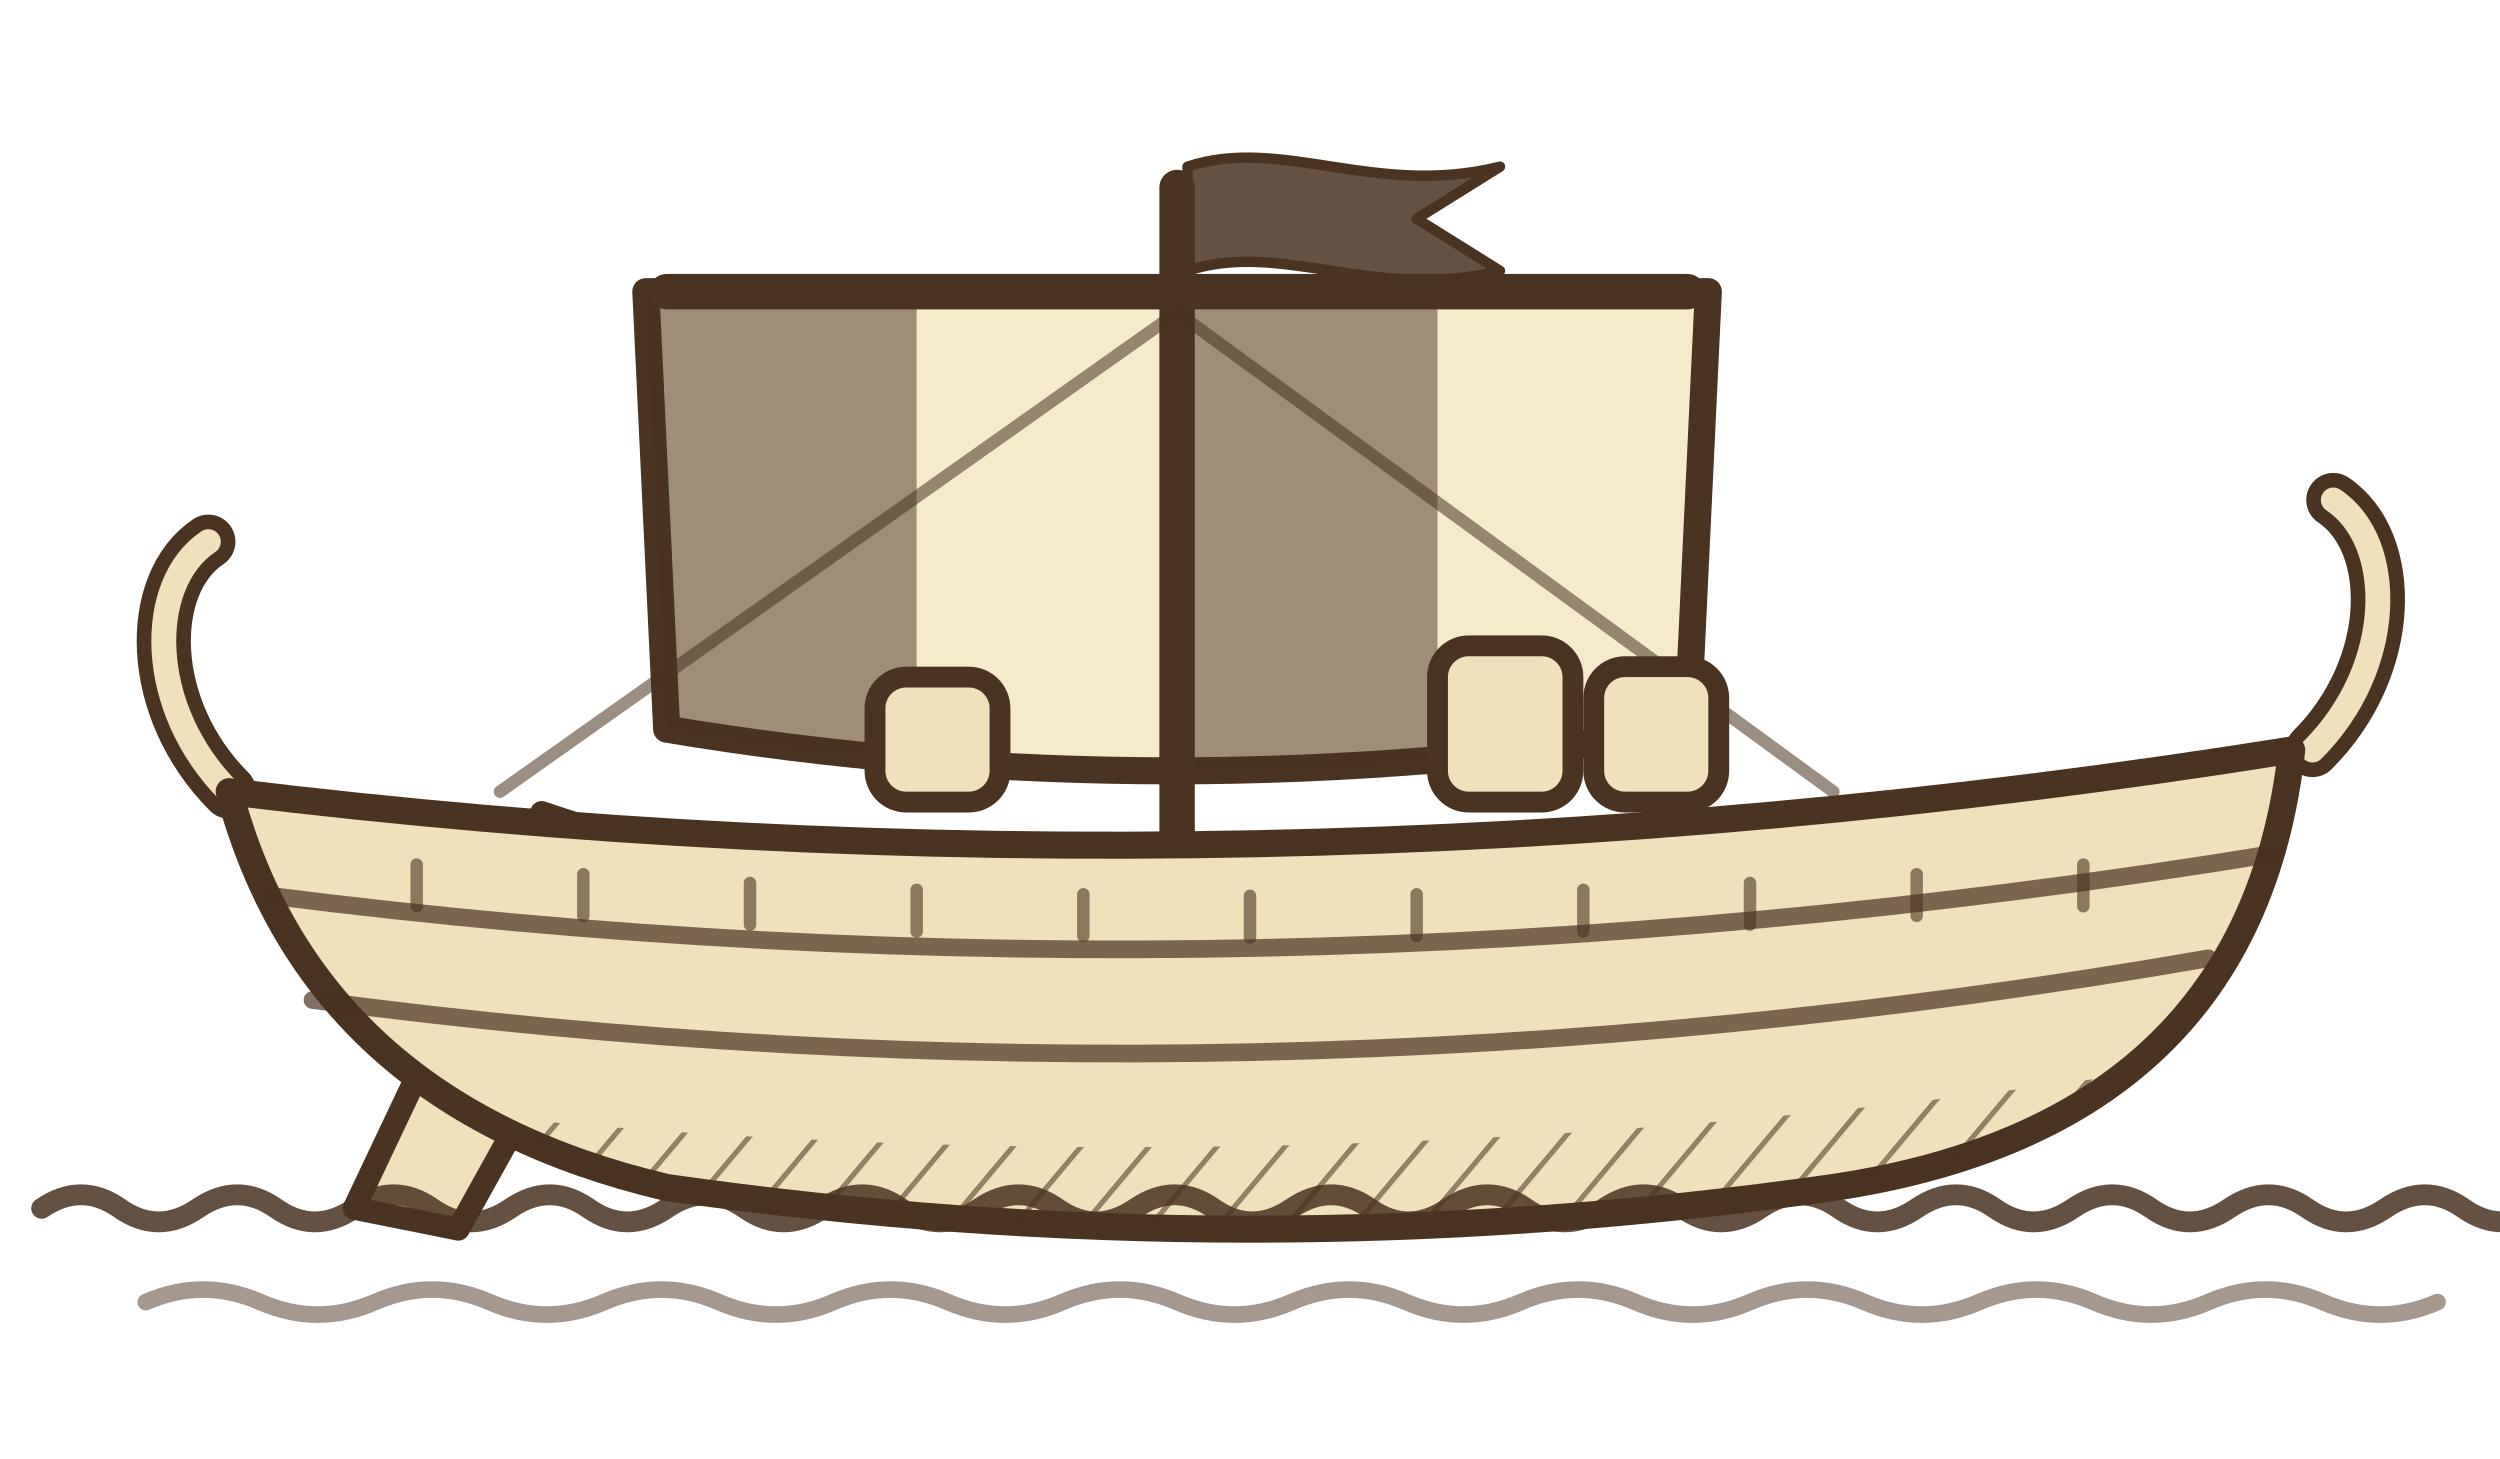
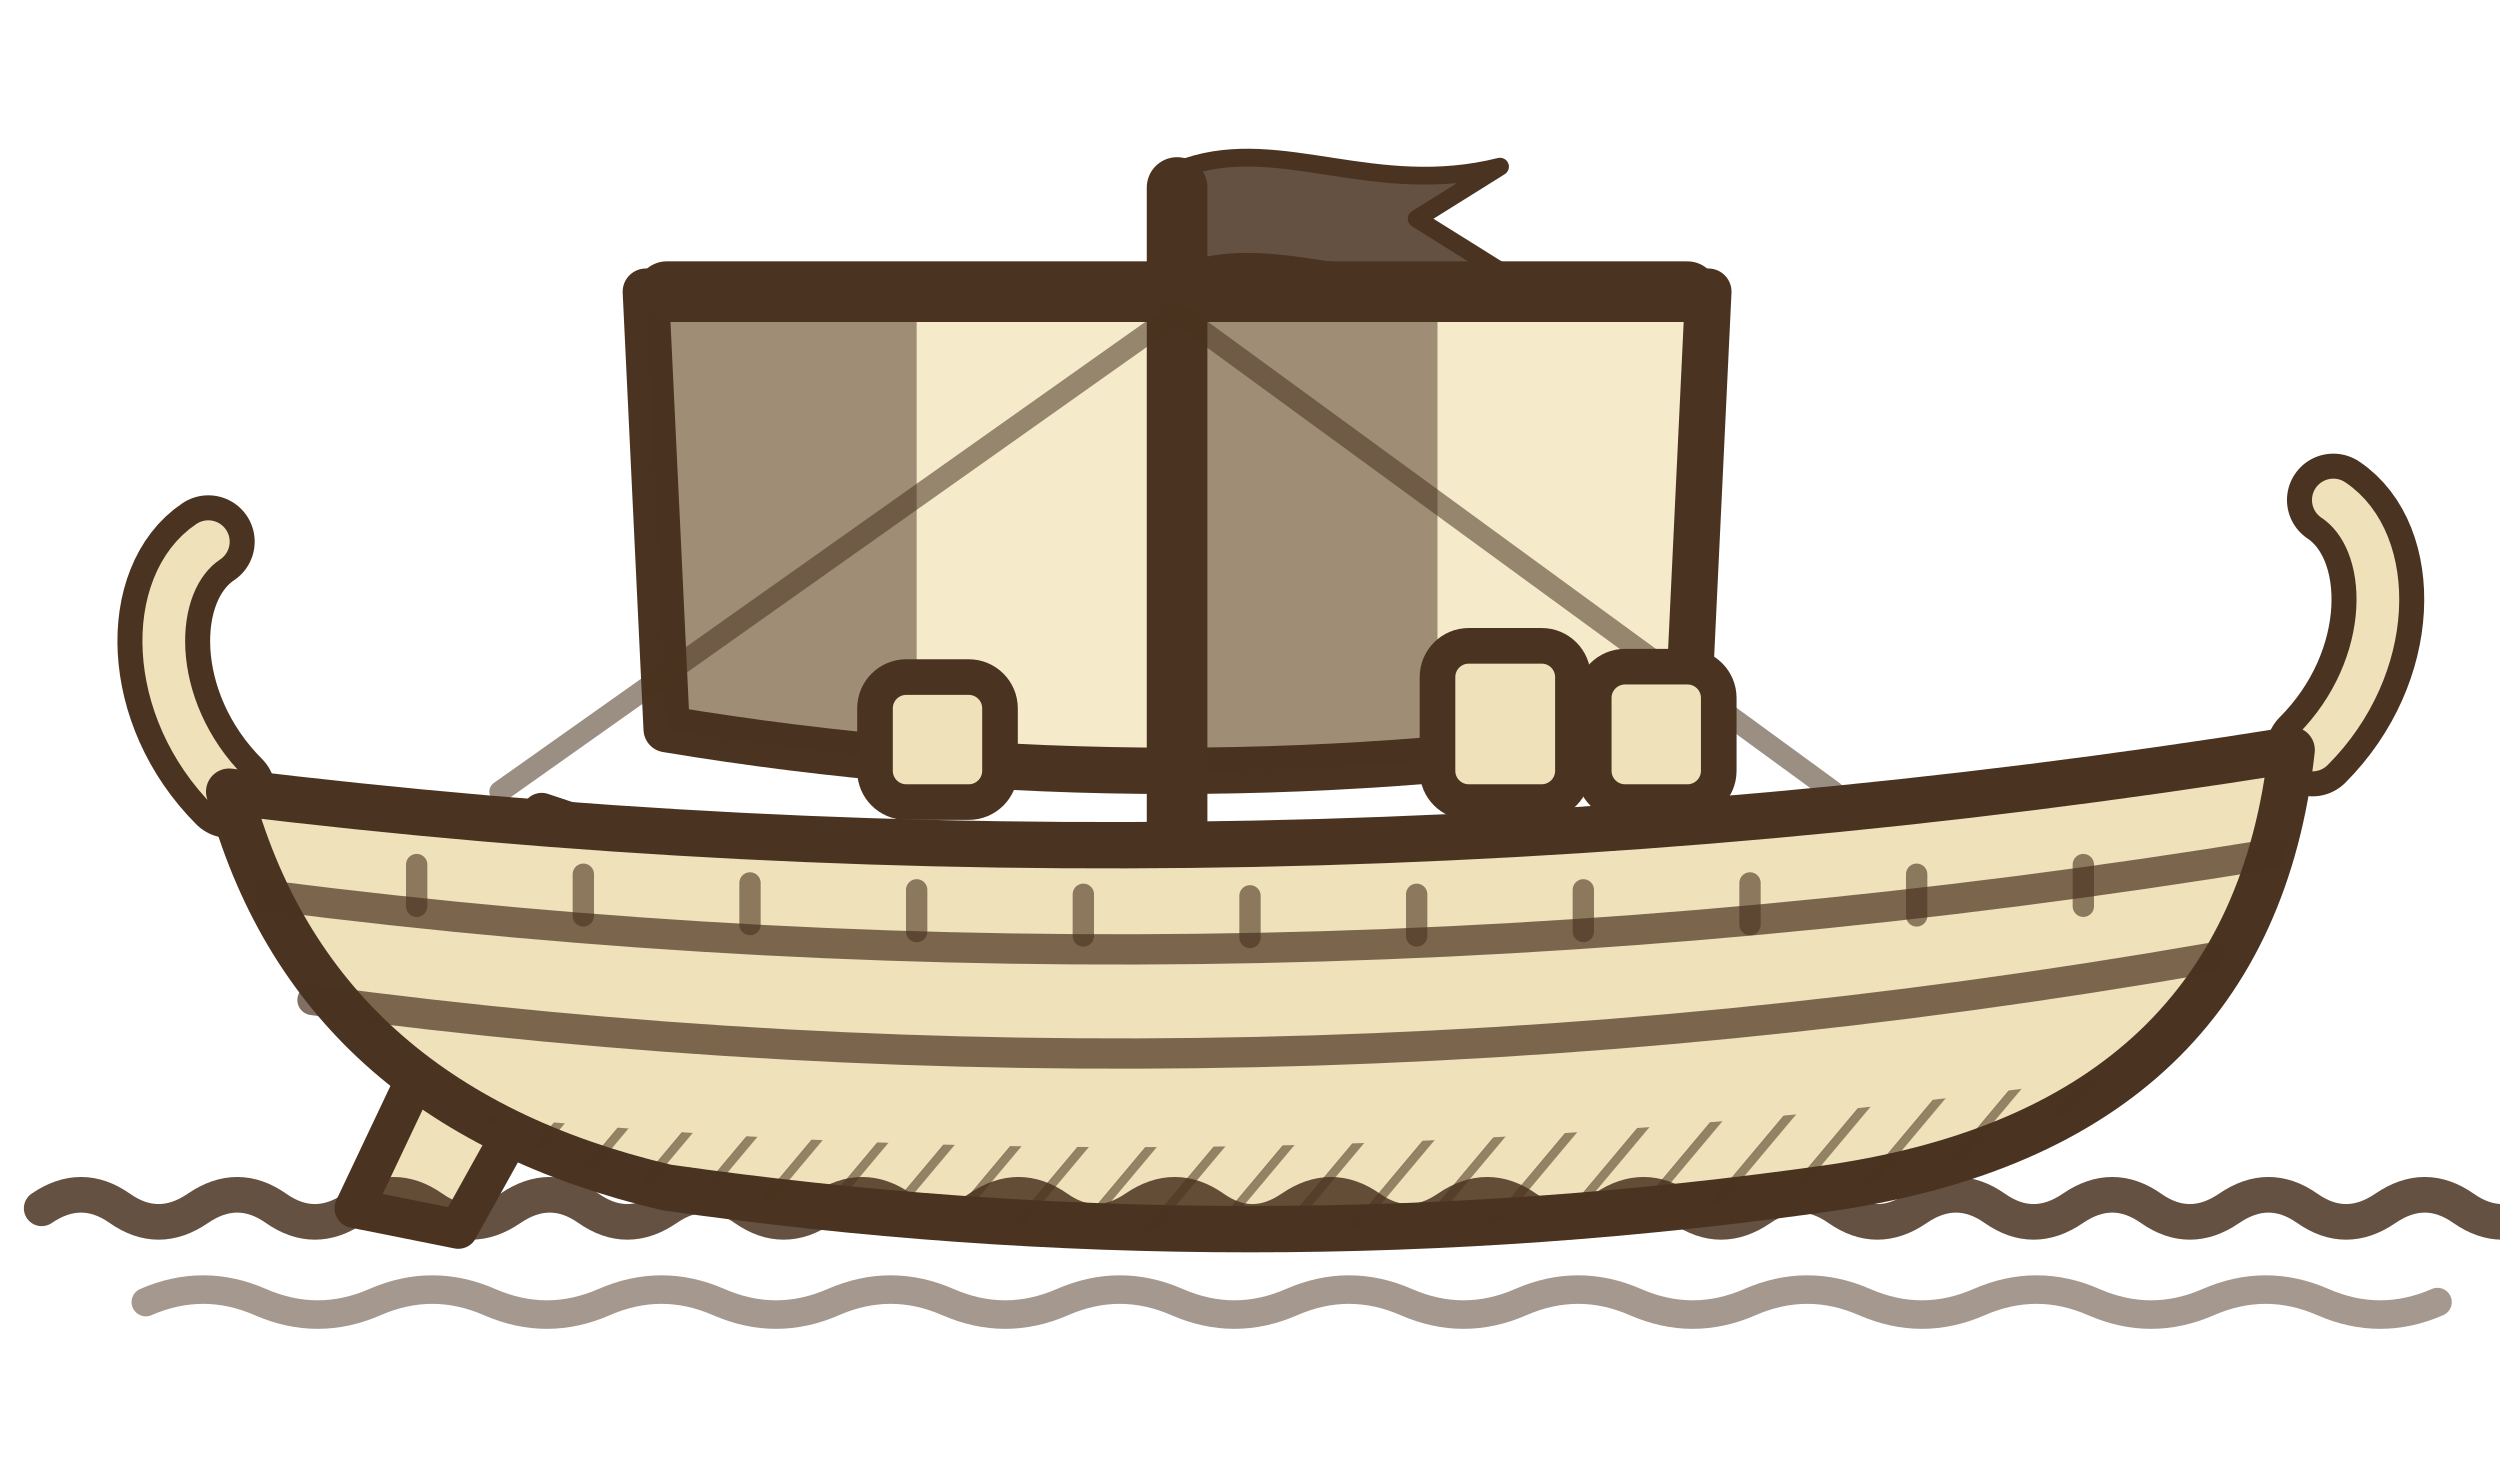
<svg xmlns="http://www.w3.org/2000/svg" viewBox="0 0 240 140">
  <clipPath id="sl">
    <path d="M62 28H164L162 70Q112 78 64 70Z" />
  </clipPath>
  <clipPath id="hl">
    <path d="M22 76Q120 88 220 72Q216 108 176 114Q120 122 64 114Q30 106 22 76Z" />
  </clipPath>
  <pattern id="h" width="5" height="5" patternUnits="userSpaceOnUse" patternTransform="rotate(40)">
-     <path d="M0 0V5" stroke="#4A3320" stroke-width="1" stroke-opacity=".55" />
+     <path d="M0 0V5" stroke="#4A3320" stroke-width="1.71" stroke-opacity=".55" />
  </pattern>
-   <path d="M222 72C230 64 230 52 224 48" fill="none" stroke="#4A3320" stroke-width="5.2" stroke-linecap="round" stroke-linejoin="round" />
-   <path d="M222 72C230 64 230 52 224 48" fill="none" stroke="#EFE2BA" stroke-width="2.392" stroke-linecap="round" stroke-linejoin="round" />
-   <path d="M22 76C14 68 14 56 20 52" fill="none" stroke="#4A3320" stroke-width="5.2" stroke-linecap="round" stroke-linejoin="round" />
-   <path d="M22 76C14 68 14 56 20 52" fill="none" stroke="#EFE2BA" stroke-width="2.392" stroke-linecap="round" stroke-linejoin="round" />
-   <path d="M62 28H164L162 70Q112 78 64 70Z" fill="#F5EBCB" stroke="#4A3320" stroke-width="2.6" stroke-linejoin="round" stroke-linecap="round" />
+   <path d="M222 72C230 64 230 52 224 48" fill="none" stroke="#4A3320" stroke-width="8.90" stroke-linecap="round" stroke-linejoin="round" />
+   <path d="M222 72C230 64 230 52 224 48" fill="none" stroke="#EFE2BA" stroke-width="4.10" stroke-linecap="round" stroke-linejoin="round" />
+   <path d="M22 76C14 68 14 56 20 52" fill="none" stroke="#4A3320" stroke-width="8.90" stroke-linecap="round" stroke-linejoin="round" />
+   <path d="M22 76C14 68 14 56 20 52" fill="none" stroke="#EFE2BA" stroke-width="4.10" stroke-linecap="round" stroke-linejoin="round" />
+   <path d="M62 28H164L162 70Q112 78 64 70Z" fill="#F5EBCB" stroke="#4A3320" stroke-width="4.45" stroke-linejoin="round" stroke-linecap="round" />
  <g clip-path="url(#sl)" fill="#4A3320" fill-opacity=".5">
    <rect x="62" y="26" width="26" height="60" />
    <rect x="114" y="26" width="24" height="60" />
  </g>
-   <path d="M64 28H162" fill="none" stroke="#4A3320" stroke-width="3.4" stroke-linecap="round" stroke-linejoin="round" />
-   <path d="M113 84V18" fill="none" stroke="#4A3320" stroke-width="3.4" stroke-linecap="round" stroke-linejoin="round" />
-   <path d="M114 16C123 13 132 19 144 16L136 21L144 26C132 29 123 23 114 26Z" fill="#4A3320" fill-opacity=".85" stroke="#4A3320" stroke-width="1" stroke-linejoin="round" />
-   <path d="M113 30L176 76M113 30L48 76" fill="none" stroke="#4A3320" stroke-width="1.2" stroke-linecap="round" stroke-linejoin="round" stroke-opacity=".55" />
-   <path d="M52 78L34 116L44 118L64 82Z" fill="#EFE2BA" stroke="#4A3320" stroke-width="2.2" stroke-linejoin="round" stroke-linecap="round" />
-   <path d="M22 76Q120 88 220 72Q216 108 176 114Q120 122 64 114Q30 106 22 76Z" fill="#EFE2BA" stroke="#4A3320" stroke-width="2.6" stroke-linejoin="round" stroke-linecap="round" />
+   <path d="M64 28H162" fill="none" stroke="#4A3320" stroke-width="5.82" stroke-linecap="round" stroke-linejoin="round" />
+   <path d="M113 84V18" fill="none" stroke="#4A3320" stroke-width="5.82" stroke-linecap="round" stroke-linejoin="round" />
+   <path d="M114 16C123 13 132 19 144 16L136 21L144 26C132 29 123 23 114 26Z" fill="#4A3320" fill-opacity=".85" stroke="#4A3320" stroke-width="1.71" stroke-linejoin="round" />
+   <path d="M113 30L176 76M113 30L48 76" fill="none" stroke="#4A3320" stroke-width="2.05" stroke-linecap="round" stroke-linejoin="round" stroke-opacity=".55" />
+   <path d="M52 78L34 116L44 118L64 82Z" fill="#EFE2BA" stroke="#4A3320" stroke-width="3.77" stroke-linejoin="round" stroke-linecap="round" />
+   <path d="M22 76Q120 88 220 72Q216 108 176 114Q120 122 64 114Q30 106 22 76Z" fill="#EFE2BA" stroke="#4A3320" stroke-width="4.45" stroke-linejoin="round" stroke-linecap="round" />
  <g clip-path="url(#hl)">
    <path d="M20 104Q120 118 224 100V124H20Z" fill="url(#h)" />
  </g>
-   <path d="M26 86Q120 98 218 82M30 96Q120 108 212 92" fill="none" stroke="#4A3320" stroke-width="1.7" stroke-linecap="round" stroke-linejoin="round" stroke-opacity=".7" />
-   <path d="M40 87v-4" fill="none" stroke="#4A3320" stroke-width="1.2" stroke-linecap="round" stroke-linejoin="round" stroke-opacity=".6" />
-   <path d="M56 87.927v-4" fill="none" stroke="#4A3320" stroke-width="1.2" stroke-linecap="round" stroke-linejoin="round" stroke-opacity=".6" />
-   <path d="M72 88.763v-4" fill="none" stroke="#4A3320" stroke-width="1.2" stroke-linecap="round" stroke-linejoin="round" stroke-opacity=".6" />
-   <path d="M88 89.427v-4" fill="none" stroke="#4A3320" stroke-width="1.2" stroke-linecap="round" stroke-linejoin="round" stroke-opacity=".6" />
-   <path d="M104 89.853v-4" fill="none" stroke="#4A3320" stroke-width="1.2" stroke-linecap="round" stroke-linejoin="round" stroke-opacity=".6" />
-   <path d="M120 90v-4" fill="none" stroke="#4A3320" stroke-width="1.2" stroke-linecap="round" stroke-linejoin="round" stroke-opacity=".6" />
-   <path d="M136 89.853v-4" fill="none" stroke="#4A3320" stroke-width="1.2" stroke-linecap="round" stroke-linejoin="round" stroke-opacity=".6" />
-   <path d="M152 89.427v-4" fill="none" stroke="#4A3320" stroke-width="1.2" stroke-linecap="round" stroke-linejoin="round" stroke-opacity=".6" />
-   <path d="M168 88.763v-4" fill="none" stroke="#4A3320" stroke-width="1.2" stroke-linecap="round" stroke-linejoin="round" stroke-opacity=".6" />
-   <path d="M184 87.927v-4" fill="none" stroke="#4A3320" stroke-width="1.2" stroke-linecap="round" stroke-linejoin="round" stroke-opacity=".6" />
-   <path d="M200 87v-4" fill="none" stroke="#4A3320" stroke-width="1.2" stroke-linecap="round" stroke-linejoin="round" stroke-opacity=".6" />
-   <g fill="#EFE2BA" stroke="#4A3320" stroke-width="2" stroke-linejoin="round" stroke-linecap="round">
+   <path d="M26 86Q120 98 218 82M30 96Q120 108 212 92" fill="none" stroke="#4A3320" stroke-width="2.91" stroke-linecap="round" stroke-linejoin="round" stroke-opacity=".7" />
+   <path d="M40 87v-4" fill="none" stroke="#4A3320" stroke-width="2.05" stroke-linecap="round" stroke-linejoin="round" stroke-opacity=".6" />
+   <path d="M56 87.927v-4" fill="none" stroke="#4A3320" stroke-width="2.05" stroke-linecap="round" stroke-linejoin="round" stroke-opacity=".6" />
+   <path d="M72 88.763v-4" fill="none" stroke="#4A3320" stroke-width="2.05" stroke-linecap="round" stroke-linejoin="round" stroke-opacity=".6" />
+   <path d="M88 89.427v-4" fill="none" stroke="#4A3320" stroke-width="2.05" stroke-linecap="round" stroke-linejoin="round" stroke-opacity=".6" />
+   <path d="M104 89.853v-4" fill="none" stroke="#4A3320" stroke-width="2.05" stroke-linecap="round" stroke-linejoin="round" stroke-opacity=".6" />
+   <path d="M120 90v-4" fill="none" stroke="#4A3320" stroke-width="2.05" stroke-linecap="round" stroke-linejoin="round" stroke-opacity=".6" />
+   <path d="M136 89.853v-4" fill="none" stroke="#4A3320" stroke-width="2.05" stroke-linecap="round" stroke-linejoin="round" stroke-opacity=".6" />
+   <path d="M152 89.427v-4" fill="none" stroke="#4A3320" stroke-width="2.05" stroke-linecap="round" stroke-linejoin="round" stroke-opacity=".6" />
+   <path d="M168 88.763v-4" fill="none" stroke="#4A3320" stroke-width="2.05" stroke-linecap="round" stroke-linejoin="round" stroke-opacity=".6" />
+   <path d="M184 87.927v-4" fill="none" stroke="#4A3320" stroke-width="2.05" stroke-linecap="round" stroke-linejoin="round" stroke-opacity=".6" />
+   <path d="M200 87v-4" fill="none" stroke="#4A3320" stroke-width="2.05" stroke-linecap="round" stroke-linejoin="round" stroke-opacity=".6" />
+   <g fill="#EFE2BA" stroke="#4A3320" stroke-width="3.42" stroke-linejoin="round" stroke-linecap="round">
    <rect x="138" y="62" width="13" height="15" rx="3" />
    <rect x="153" y="64" width="12" height="13" rx="3" />
    <rect x="84" y="65" width="12" height="12" rx="3" />
  </g>
-   <path d="M4 116 q3.8 -2.6 7.5 0 t7.5 0 q3.8 -2.6 7.5 0 t7.5 0 q3.8 -2.6 7.5 0 t7.5 0 q3.8 -2.6 7.5 0 t7.5 0 q3.8 -2.6 7.5 0 t7.5 0 q3.8 -2.6 7.5 0 t7.5 0 q3.8 -2.6 7.5 0 t7.5 0 q3.8 -2.6 7.5 0 t7.5 0 q3.8 -2.6 7.5 0 t7.5 0 q3.8 -2.6 7.5 0 t7.5 0 q3.8 -2.6 7.5 0 t7.5 0 q3.8 -2.6 7.5 0 t7.5 0 q3.8 -2.6 7.5 0 t7.5 0 q3.8 -2.6 7.5 0 t7.5 0 q3.8 -2.6 7.5 0 t7.5 0 q3.8 -2.6 7.5 0 t7.5 0" fill="none" stroke="#4A3320" stroke-width="2" stroke-linecap="round" stroke-linejoin="round" stroke-opacity=".85" />
-   <path d="M14 125 q5.5 -2.4 11 0 t11 0 q5.5 -2.4 11 0 t11 0 q5.5 -2.4 11 0 t11 0 q5.5 -2.4 11 0 t11 0 q5.5 -2.4 11 0 t11 0 q5.5 -2.4 11 0 t11 0 q5.5 -2.4 11 0 t11 0 q5.5 -2.4 11 0 t11 0 q5.5 -2.4 11 0 t11 0 q5.5 -2.4 11 0 t11 0" fill="none" stroke="#4A3320" stroke-width="1.6" stroke-linecap="round" stroke-linejoin="round" stroke-opacity=".5" />
+   <path d="M4 116 q3.8 -2.6 7.5 0 t7.5 0 q3.8 -2.6 7.5 0 t7.5 0 q3.8 -2.6 7.5 0 t7.5 0 q3.8 -2.6 7.5 0 t7.5 0 q3.8 -2.6 7.5 0 t7.5 0 q3.8 -2.6 7.5 0 t7.5 0 q3.8 -2.6 7.5 0 t7.5 0 q3.8 -2.6 7.5 0 t7.5 0 q3.8 -2.6 7.5 0 t7.5 0 q3.8 -2.6 7.5 0 t7.5 0 q3.8 -2.6 7.5 0 t7.5 0 q3.8 -2.6 7.5 0 t7.5 0 q3.8 -2.6 7.5 0 t7.5 0 q3.8 -2.6 7.5 0 t7.5 0 q3.8 -2.6 7.5 0 t7.5 0 q3.8 -2.6 7.5 0 t7.5 0" fill="none" stroke="#4A3320" stroke-width="3.42" stroke-linecap="round" stroke-linejoin="round" stroke-opacity=".85" />
+   <path d="M14 125 q5.5 -2.4 11 0 t11 0 q5.5 -2.4 11 0 t11 0 q5.5 -2.4 11 0 t11 0 q5.5 -2.4 11 0 t11 0 q5.5 -2.4 11 0 t11 0 q5.5 -2.4 11 0 t11 0 q5.5 -2.4 11 0 t11 0 q5.5 -2.4 11 0 t11 0 q5.5 -2.4 11 0 t11 0 q5.5 -2.4 11 0 t11 0" fill="none" stroke="#4A3320" stroke-width="2.74" stroke-linecap="round" stroke-linejoin="round" stroke-opacity=".5" />
</svg>
